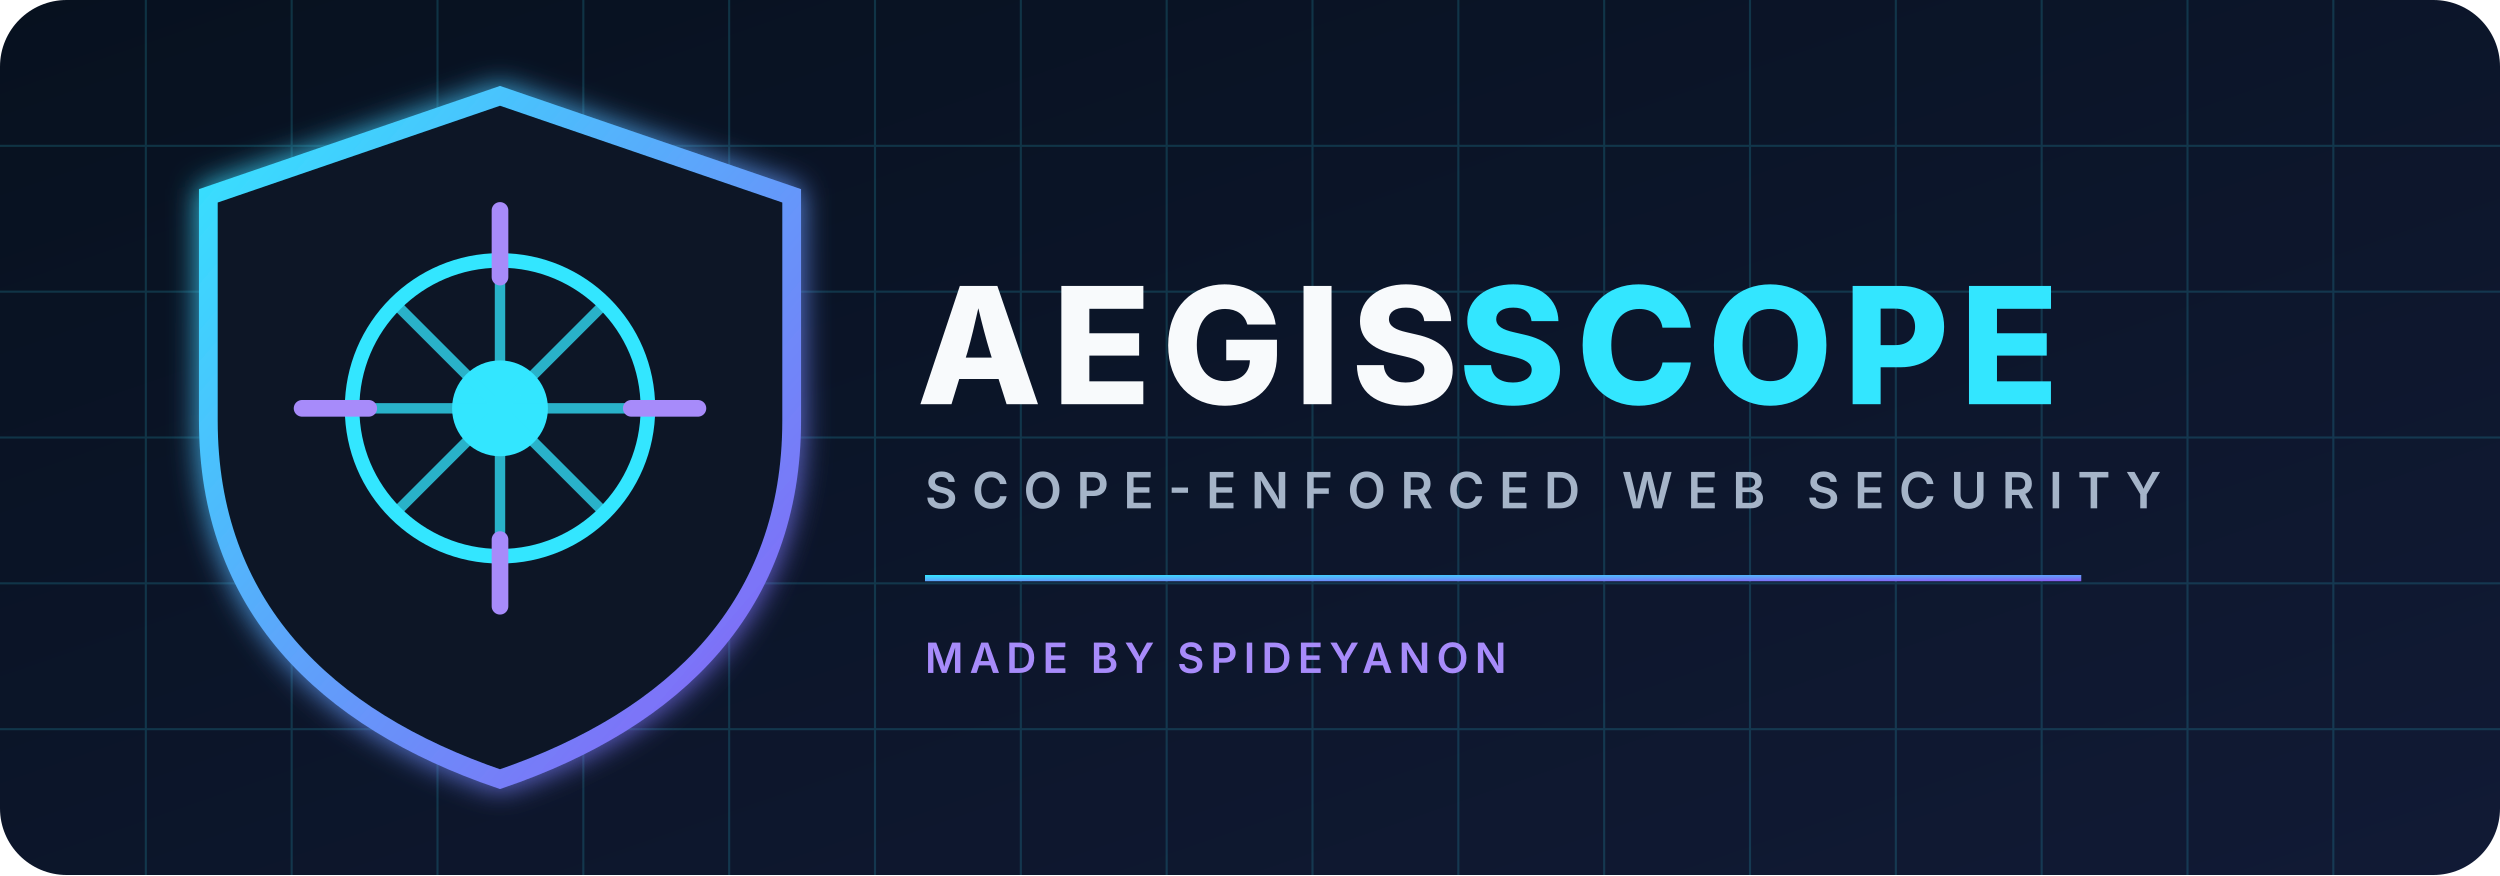
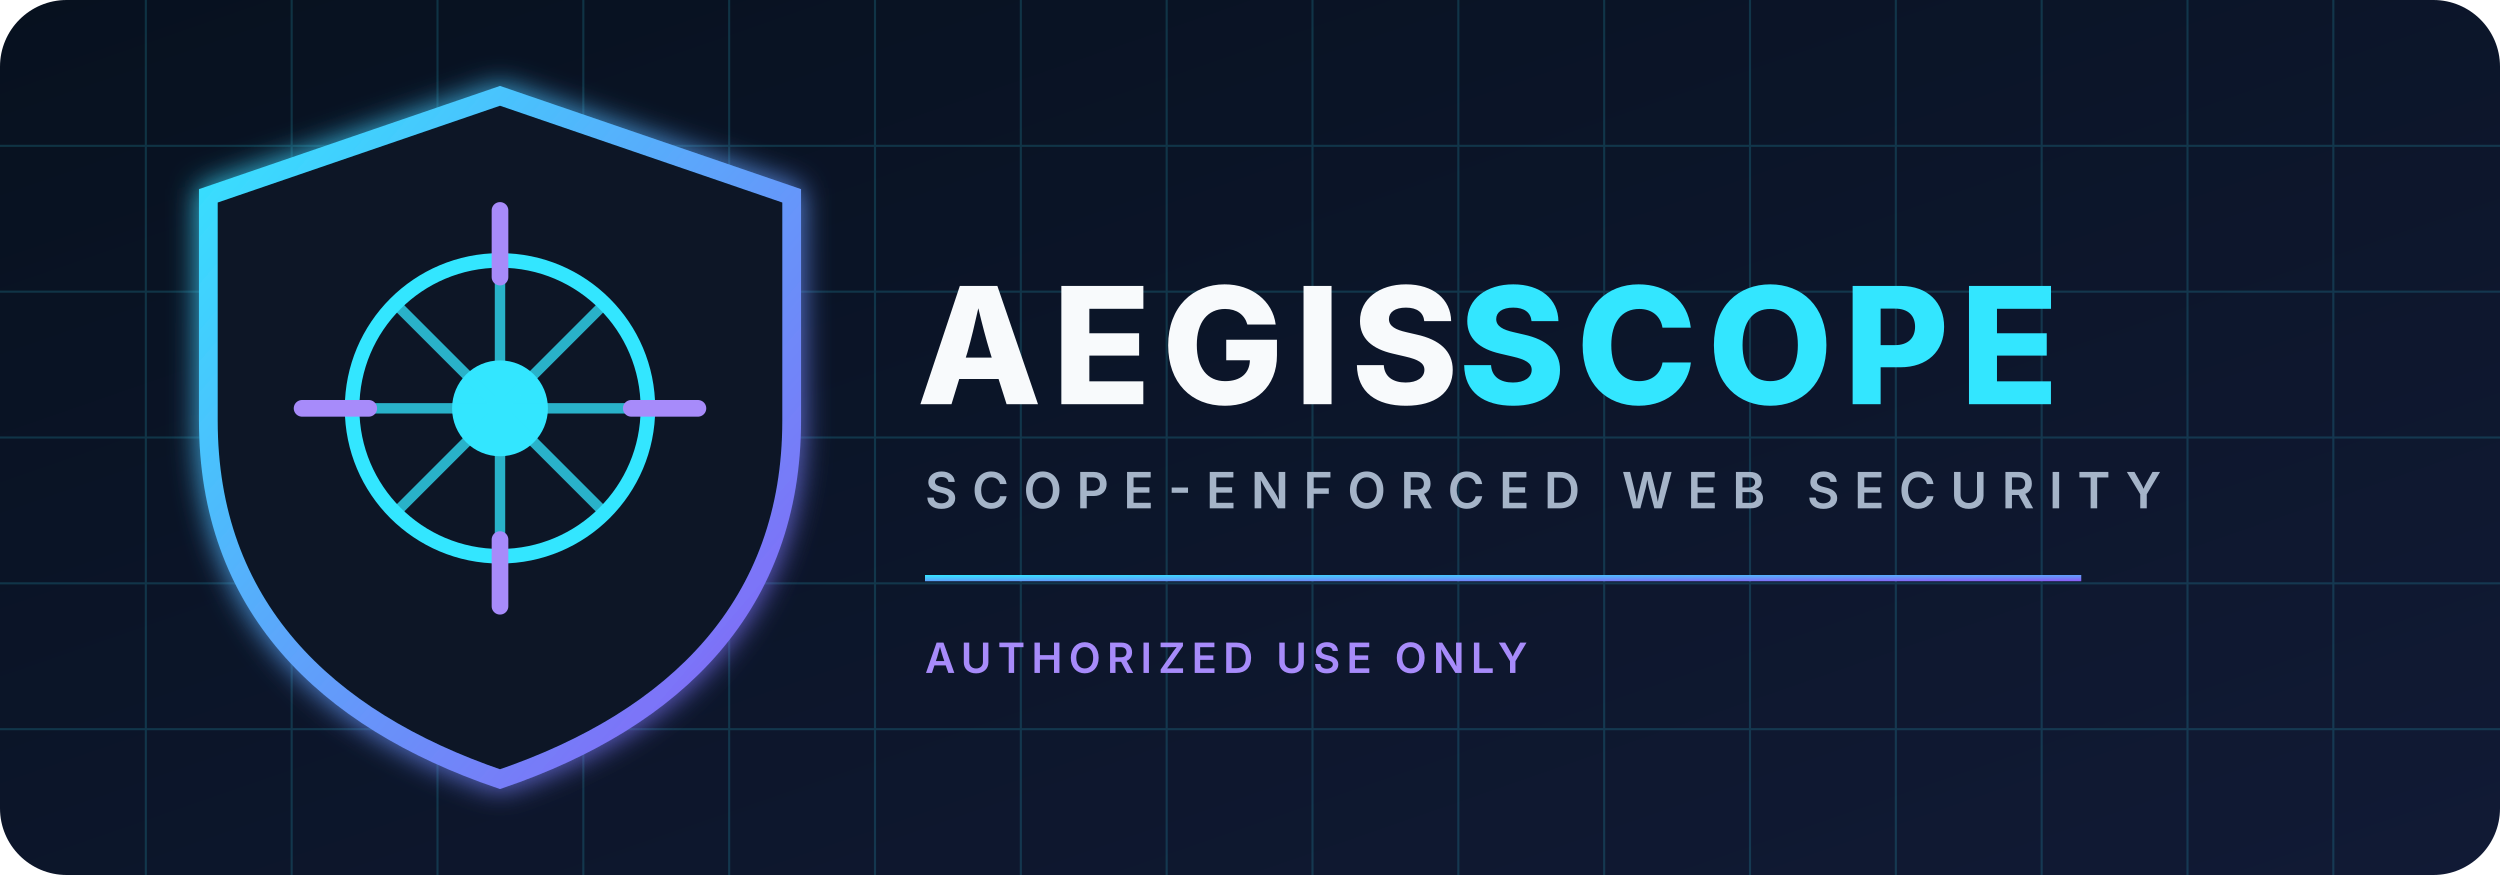
<svg xmlns="http://www.w3.org/2000/svg" width="1200" height="420" viewBox="0 0 1200 420" role="img" aria-labelledby="title description">
  <description id="description">A cyan security shield with a scoped web node and the AegisScope wordmark.</description>
  <defs>
    <linearGradient id="background" x1="0" y1="0" x2="1" y2="1">
      <stop offset="0" stop-color="#07111f" />
      <stop offset="1" stop-color="#111a35" />
    </linearGradient>
    <linearGradient id="shield" x1="0" y1="0" x2="1" y2="1">
      <stop offset="0" stop-color="#33e6ff" />
      <stop offset="1" stop-color="#8b5cf6" />
    </linearGradient>
    <filter id="glow" x="-50%" y="-50%" width="200%" height="200%">
      <feGaussianBlur stdDeviation="7" result="blur" />
      <feMerge>
        <feMergeNode in="blur" />
        <feMergeNode in="SourceGraphic" />
      </feMerge>
    </filter>
  </defs>
  <rect width="1200" height="420" rx="32" fill="url(#background)" />
  <g opacity=".16" stroke="#33e6ff">
    <path d="M0 70H1200M0 140H1200M0 210H1200M0 280H1200M0 350H1200" />
    <path d="M70 0V420M140 0V420M210 0V420M280 0V420M350 0V420M420 0V420M490 0V420M560 0V420M630 0V420M700 0V420M770 0V420M840 0V420M910 0V420M980 0V420M1050 0V420M1120 0V420" />
  </g>
  <g transform="translate(80 46)">
    <path d="M160 0 300 48v108c0 88-55 143-140 172C75 299 20 244 20 156V48Z" fill="#081827" stroke="url(#shield)" stroke-width="9" filter="url(#glow)" />
    <circle cx="160" cy="150" r="71" fill="none" stroke="#33e6ff" stroke-width="7" />
    <circle cx="160" cy="150" r="23" fill="#33e6ff" />
    <path d="M160 79v142M89 150h142M110 100l100 100M210 100 110 200" stroke="#33e6ff" stroke-width="5" opacity=".75" />
    <path d="M160 55v32M160 213v32M65 150h32M223 150h32" stroke="#a78bfa" stroke-width="8" stroke-linecap="round" />
  </g>
  <g transform="translate(440 118)" font-family="Inter,Segoe UI,Arial,sans-serif">
    <text x="0" y="76" fill="#f8fafc" font-size="78" font-weight="800" letter-spacing="5">AEGIS<tspan fill="#33e6ff">SCOPE</tspan>
    </text>
    <text x="4" y="126" fill="#a5b4c8" font-size="24" font-weight="600" letter-spacing="7">SCOPE-ENFORCED WEB SECURITY</text>
    <rect x="4" y="158" width="555" height="3" fill="url(#shield)" />
-     <text x="4" y="205" fill="#a78bfa" font-size="20" font-weight="600" letter-spacing="3">MADE BY SPIDEYANON</text>
+     <text x="4" y="205" fill="#a78bfa" font-size="20" font-weight="600" letter-spacing="3">AUTHORIZED USE ONLY</text>
  </g>
</svg>
